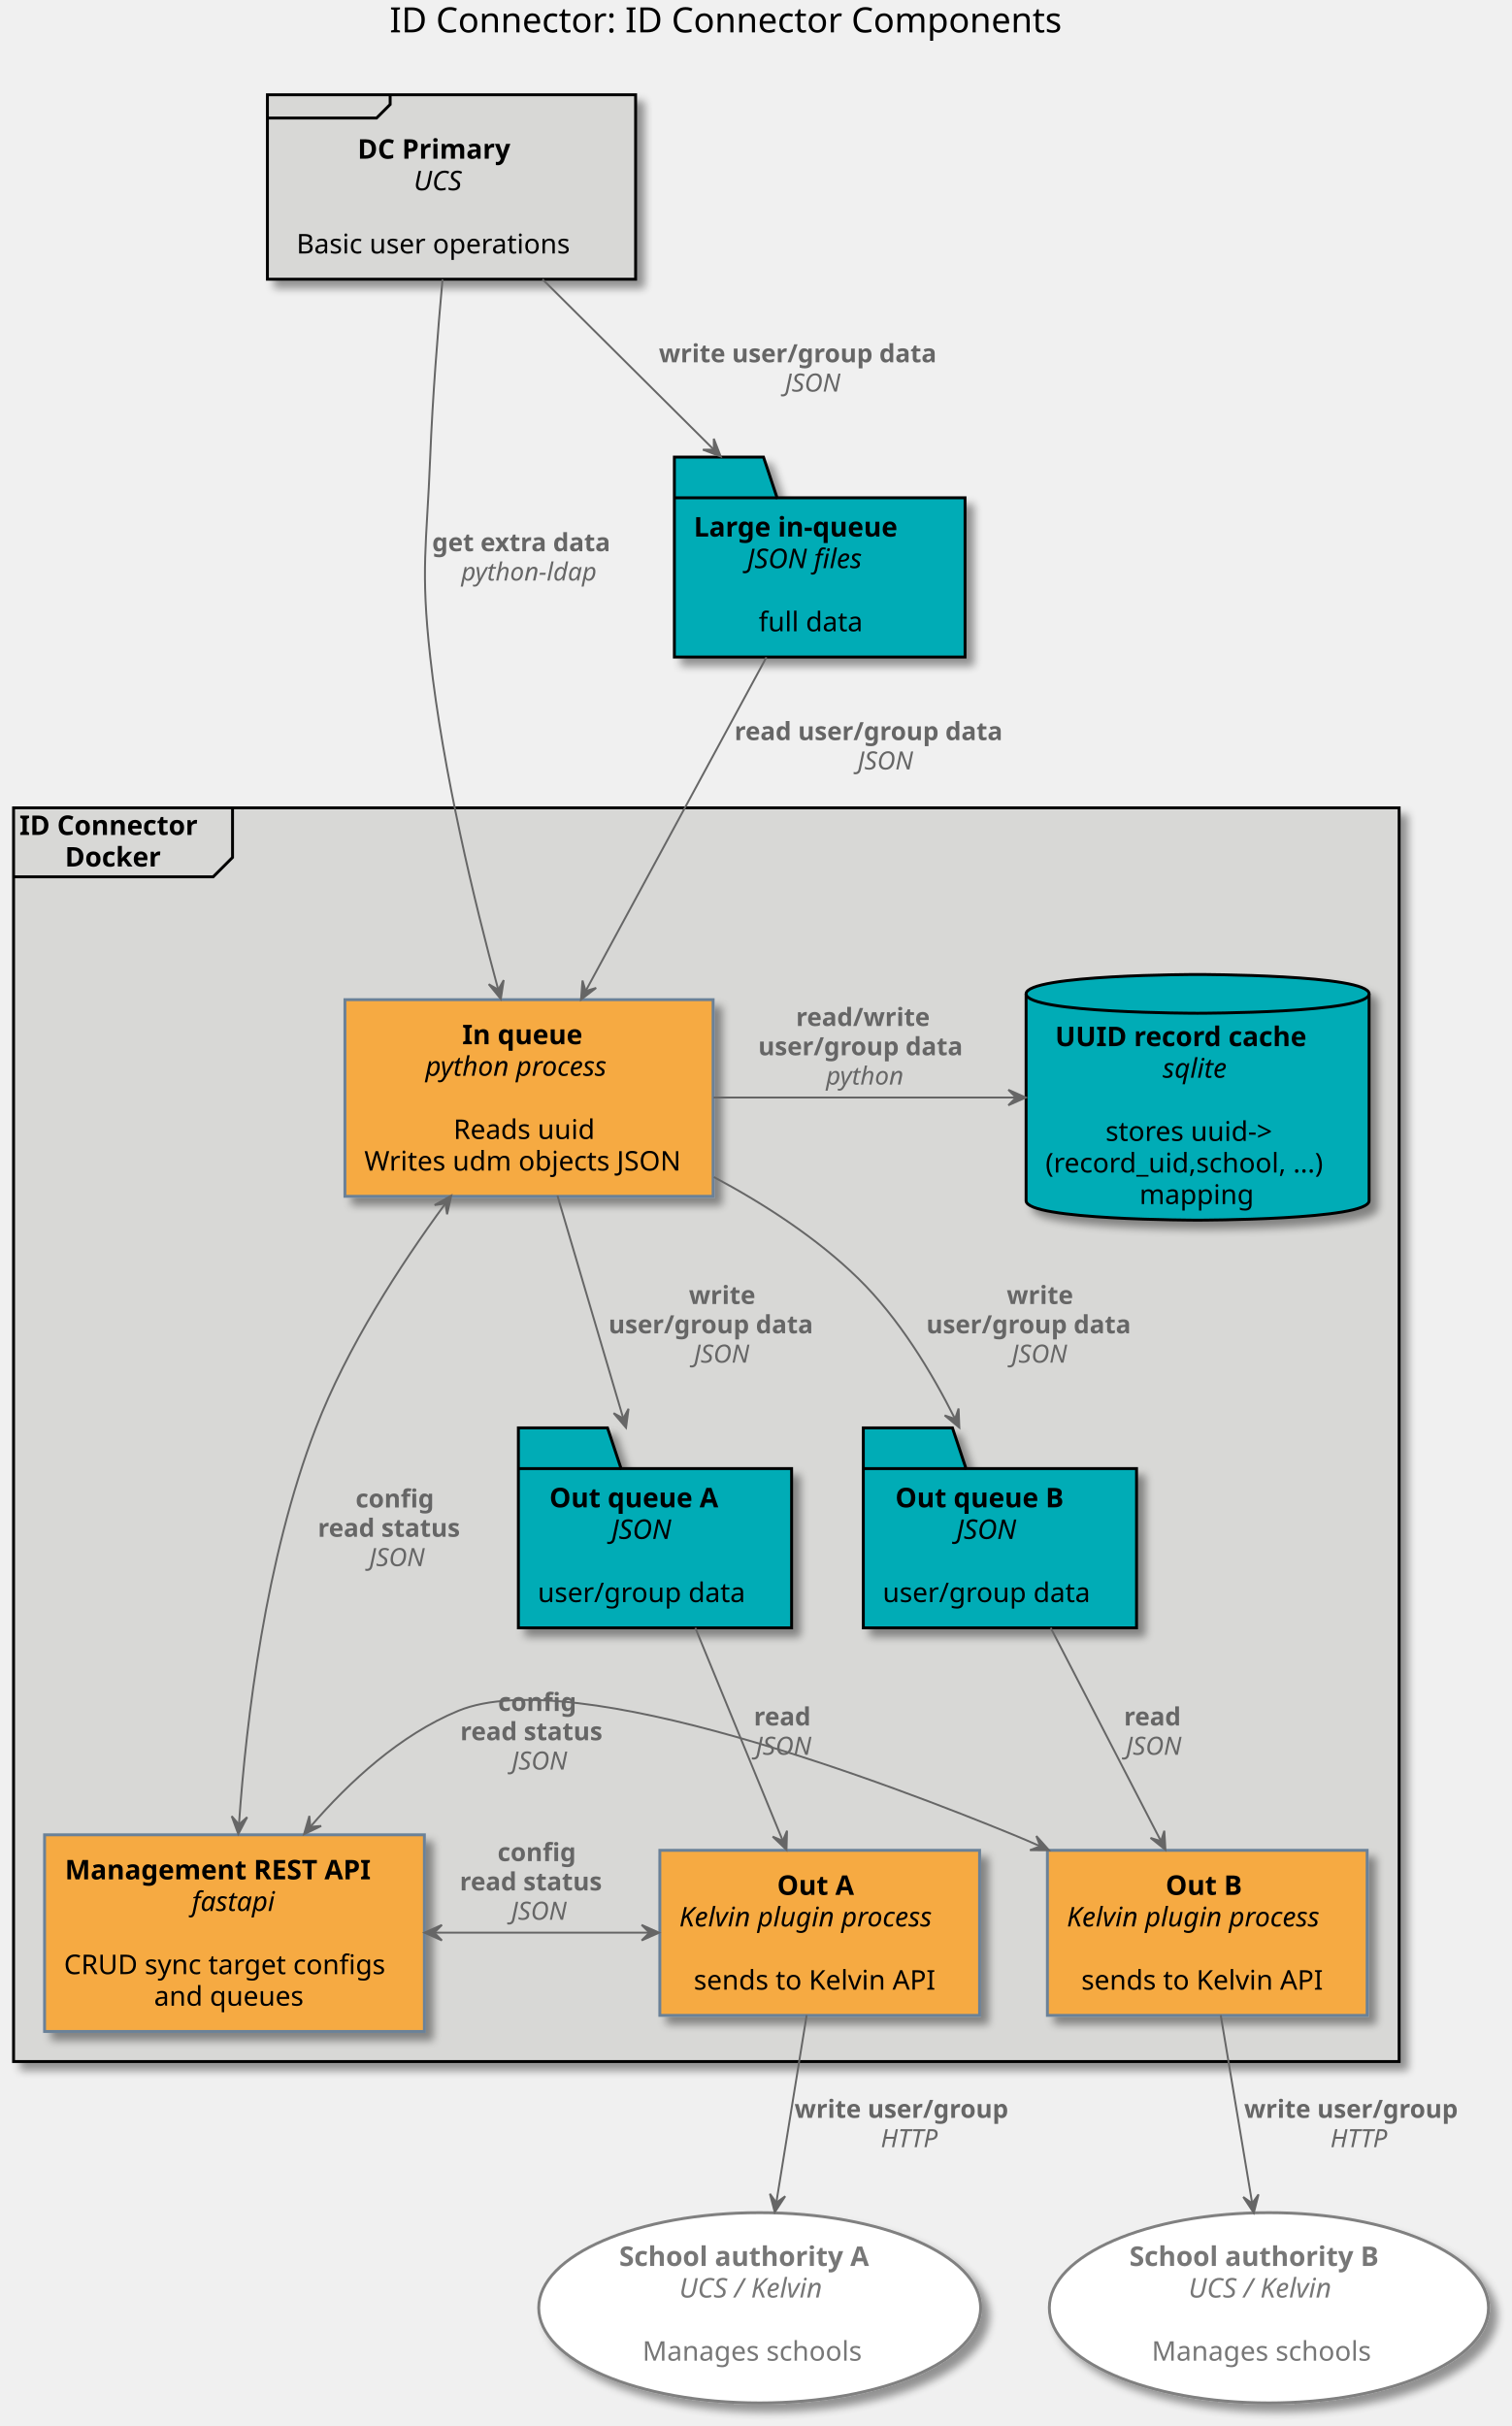
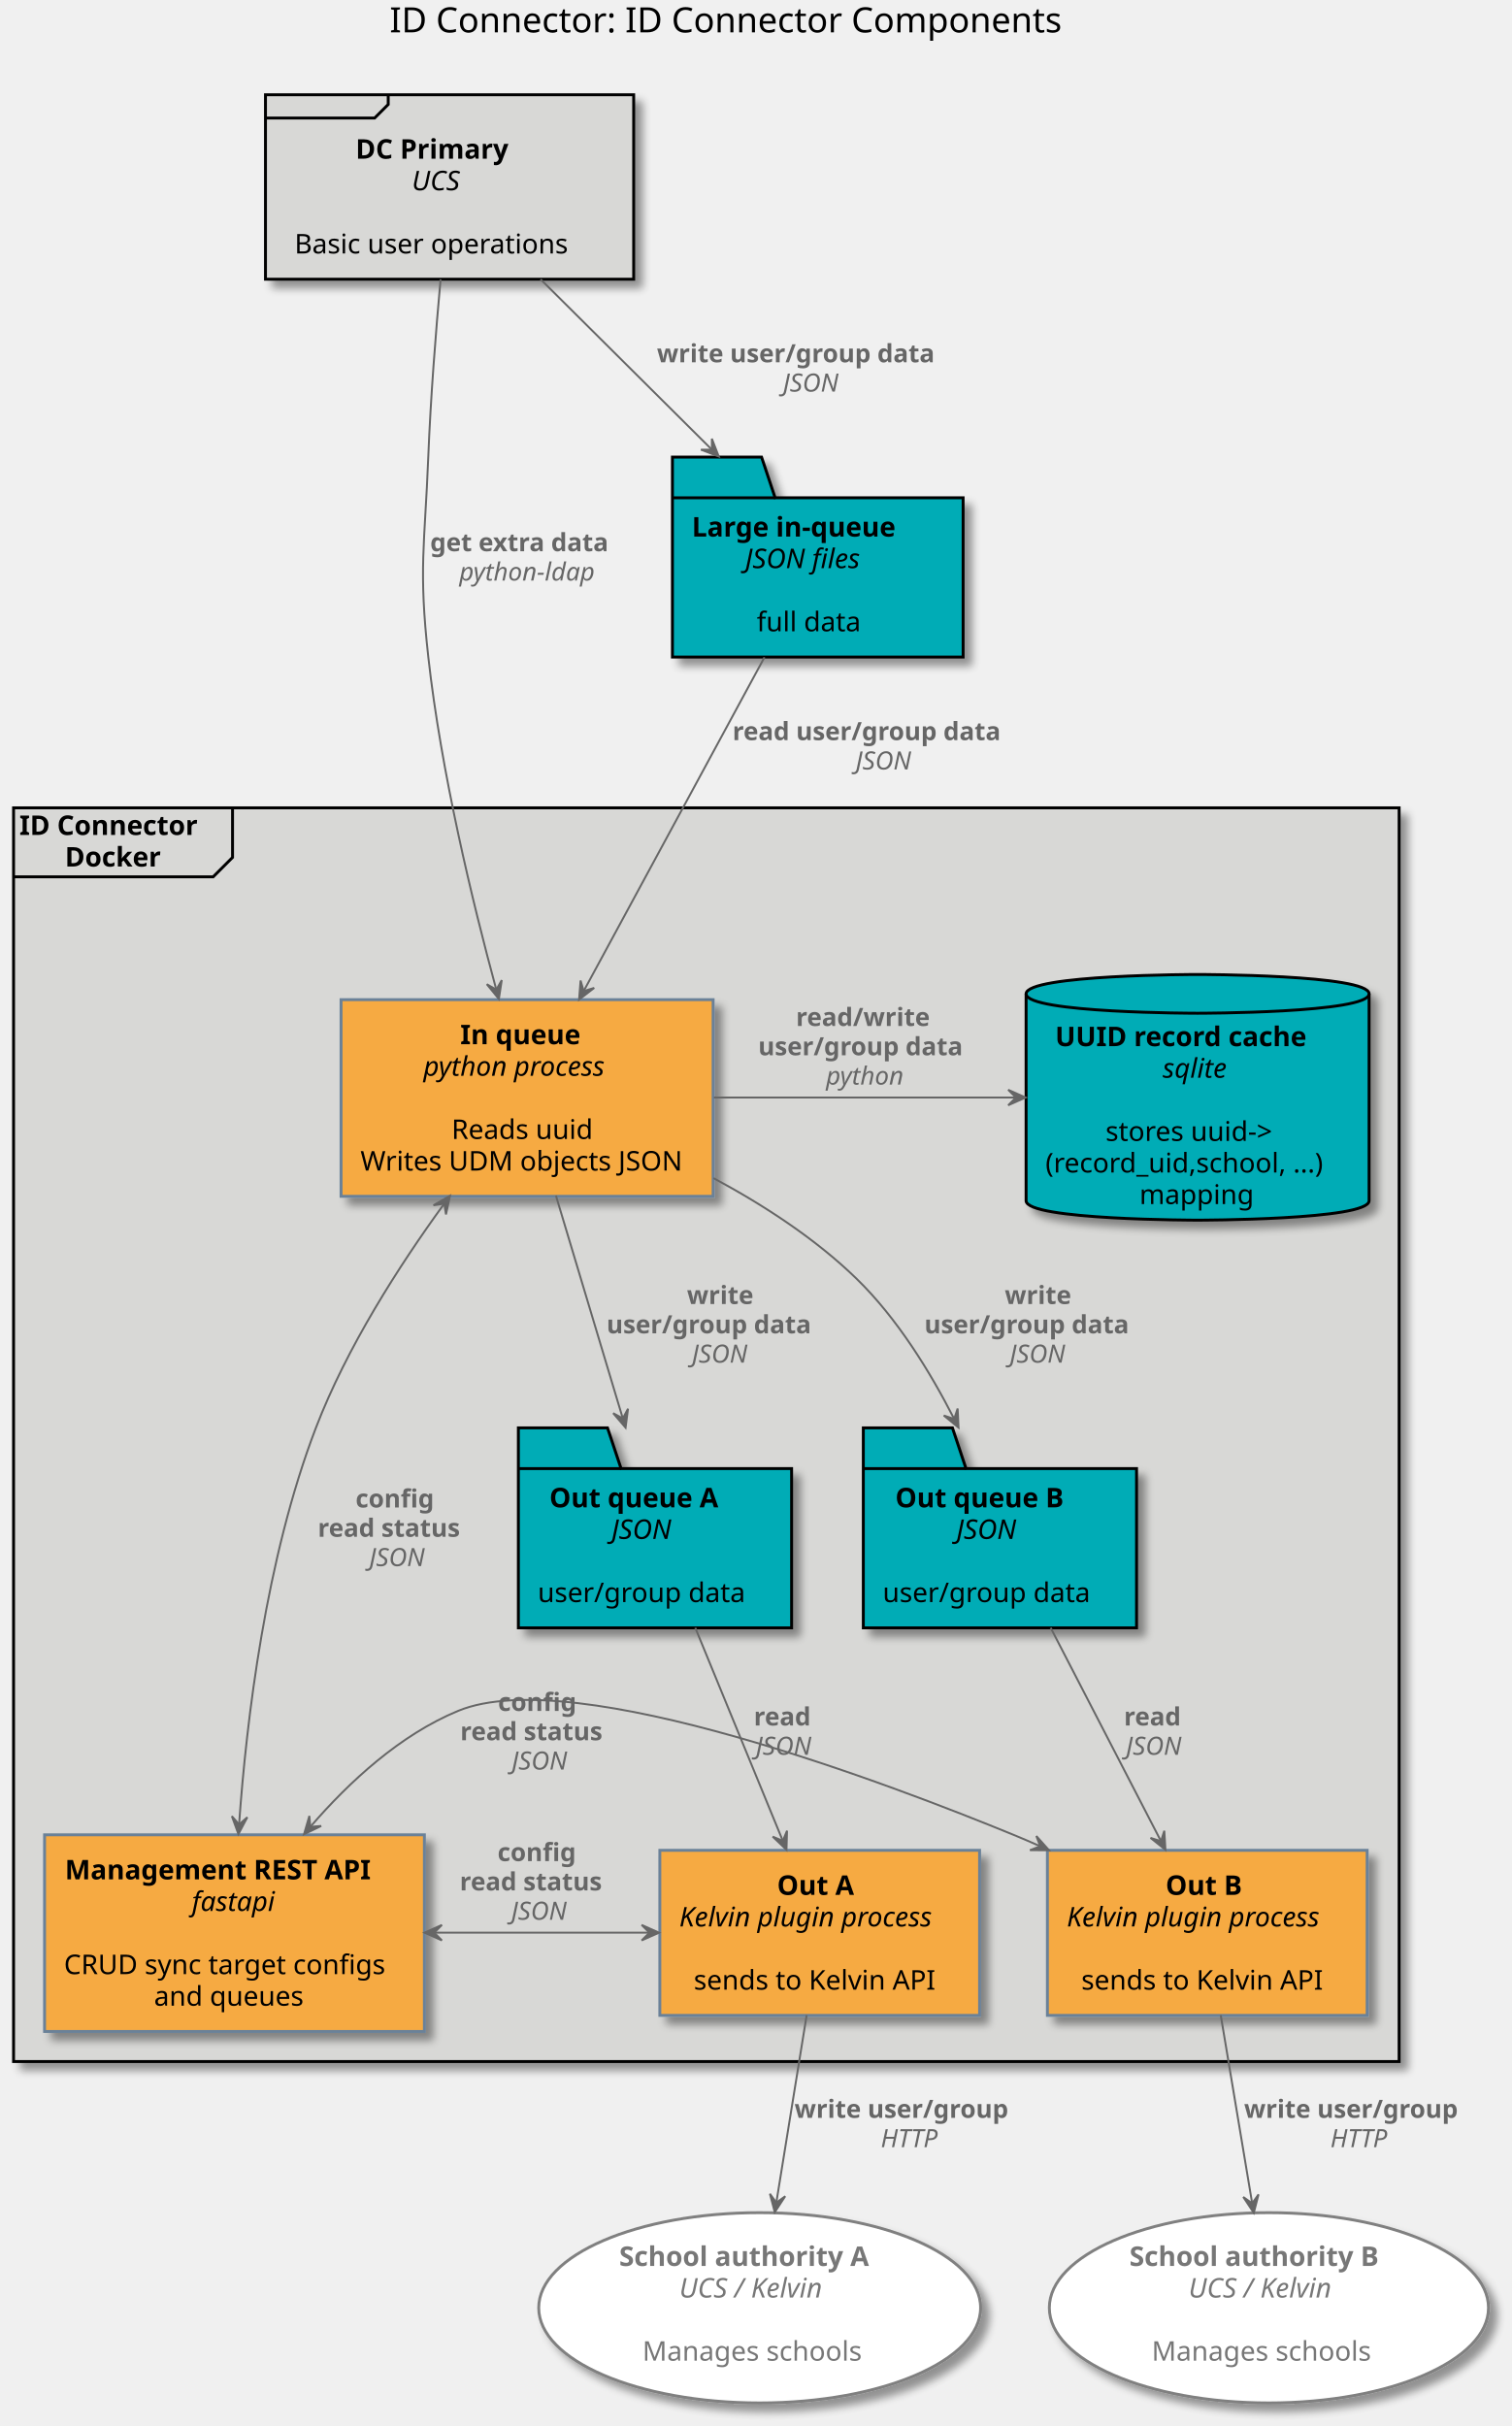
<svg xmlns="http://www.w3.org/2000/svg" contentScriptType="application/ecmascript" contentStyleType="text/css" height="1252px" preserveAspectRatio="none" style="width:780px;height:1252px;background:#FFFFFF;" version="1.1" viewBox="0 0 780 1252" width="780px" zoomAndPan="magnify">
  <defs>
-     <filter height="300%" id="f1hcp6r46yrdnt" width="300%" x="-1" y="-1">
+     <filter height="300%" id="fgqzjzvwko7gp" width="300%" x="-1" y="-1">
      <feGaussianBlur result="blurOut" stdDeviation="2.0" />
      <feColorMatrix in="blurOut" result="blurOut2" type="matrix" values="0 0 0 0 0 0 0 0 0 0 0 0 0 0 0 0 0 0 .4 0" />
      <feOffset dx="4.0" dy="4.0" in="blurOut2" result="blurOut3" />
      <feBlend in="SourceGraphic" in2="blurOut3" mode="normal" />
    </filter>
  </defs>
  <g>
    <text fill="#000000" font-family="sans-serif" font-size="18" lengthAdjust="spacing" textLength="365" x="201.059" y="16.708">ID Connector: ID Connector Components</text>
    <text fill="#000000" font-family="sans-serif" font-size="18" lengthAdjust="spacing" textLength="0" x="386.559" y="37.661" />
-     <rect fill="#D8D8D6" filter="url(#f1hcp6r46yrdnt)" height="647" style="stroke:#000000;stroke-width:1.5;" width="715" x="7" y="416.906" />
+     <rect fill="#D8D8D6" filter="url(#fgqzjzvwko7gp)" height="647" style="stroke:#000000;stroke-width:1.5;" width="715" x="7" y="416.906" />
    <path d="M120,416.906 L120,442.5 L110,452.5 L7,452.5 " fill="none" style="stroke:#000000;stroke-width:1.5;" />
    <text fill="#000000" font-family="sans-serif" font-size="14" font-weight="bold" lengthAdjust="spacing" textLength="103" x="10" y="430.901">ID Connector</text>
    <text fill="#000000" font-family="sans-serif" font-size="14" font-weight="bold" lengthAdjust="spacing" textLength="56" x="33.5" y="447.198">Docker</text>
-     <rect fill="#D8D8D6" filter="url(#f1hcp6r46yrdnt)" height="95.188" style="stroke:#000000;stroke-width:1.5;" width="190" x="138" y="48.906" />
-     <path d="M201.333,48.906 L201.333,53.906 L194.333,60.906 L138,60.906 " fill="none" style="stroke:#000000;stroke-width:1.5;" />
-     <text fill="#000000" font-family="sans-serif" font-size="14" font-weight="bold" lengthAdjust="spacing" textLength="87" x="184.5" y="81.901">DC Primary</text>
-     <text fill="#000000" font-family="sans-serif" font-size="14" font-style="italic" lengthAdjust="spacing" textLength="29" x="213.5" y="98.198">UCS</text>
-     <text fill="#000000" font-family="sans-serif" font-size="14" lengthAdjust="spacing" textLength="0" x="230" y="114.495" />
-     <text fill="#000000" font-family="sans-serif" font-size="14" lengthAdjust="spacing" textLength="150" x="153" y="130.792">Basic user operations</text>
-     <rect fill="#F6AA42" filter="url(#f1hcp6r46yrdnt)" height="101.484" style="stroke:#6A8198;stroke-width:1.5;" width="196" x="23" y="946.906" />
+     <rect fill="#D8D8D6" filter="url(#fgqzjzvwko7gp)" height="95.188" style="stroke:#000000;stroke-width:1.5;" width="190" x="137" y="48.906" />
+     <path d="M200.333,48.906 L200.333,53.906 L193.333,60.906 L137,60.906 " fill="none" style="stroke:#000000;stroke-width:1.5;" />
+     <text fill="#000000" font-family="sans-serif" font-size="14" font-weight="bold" lengthAdjust="spacing" textLength="87" x="183.5" y="81.901">DC Primary</text>
+     <text fill="#000000" font-family="sans-serif" font-size="14" font-style="italic" lengthAdjust="spacing" textLength="29" x="212.5" y="98.198">UCS</text>
+     <text fill="#000000" font-family="sans-serif" font-size="14" lengthAdjust="spacing" textLength="0" x="229" y="114.495" />
+     <text fill="#000000" font-family="sans-serif" font-size="14" lengthAdjust="spacing" textLength="150" x="152" y="130.792">Basic user operations</text>
+     <rect fill="#F6AA42" filter="url(#fgqzjzvwko7gp)" height="101.484" style="stroke:#6A8198;stroke-width:1.5;" width="196" x="23" y="946.906" />
    <text fill="#000000" font-family="sans-serif" font-size="14" font-weight="bold" lengthAdjust="spacing" textLength="175" x="33.5" y="969.901">Management REST API</text>
    <text fill="#000000" font-family="sans-serif" font-size="14" font-style="italic" lengthAdjust="spacing" textLength="44" x="99" y="986.198">fastapi</text>
    <text fill="#000000" font-family="sans-serif" font-size="14" lengthAdjust="spacing" textLength="0" x="123" y="1002.495" />
    <text fill="#000000" font-family="sans-serif" font-size="14" lengthAdjust="spacing" textLength="176" x="33" y="1018.792">CRUD sync target configs</text>
    <text fill="#000000" font-family="sans-serif" font-size="14" lengthAdjust="spacing" textLength="83" x="79.5" y="1035.089">and queues</text>
-     <rect fill="#F6AA42" filter="url(#f1hcp6r46yrdnt)" height="101.484" style="stroke:#6A8198;stroke-width:1.5;" width="190" x="178" y="515.906" />
-     <text fill="#000000" font-family="sans-serif" font-size="14" font-weight="bold" lengthAdjust="spacing" textLength="69" x="238.5" y="538.901">In queue</text>
-     <text fill="#000000" font-family="sans-serif" font-size="14" font-style="italic" lengthAdjust="spacing" textLength="107" x="219.5" y="555.198">python process</text>
-     <text fill="#000000" font-family="sans-serif" font-size="14" lengthAdjust="spacing" textLength="0" x="275" y="571.495" />
-     <text fill="#000000" font-family="sans-serif" font-size="14" lengthAdjust="spacing" textLength="78" x="234" y="587.792">Reads uuid</text>
-     <text fill="#000000" font-family="sans-serif" font-size="14" lengthAdjust="spacing" textLength="170" x="188" y="604.089">Writes udm objects JSON</text>
-     <path d="M529.5,512.906 C529.5,502.906 618,502.906 618,502.906 C618,502.906 706.5,502.906 706.5,512.906 L706.5,619.688 C706.5,629.688 618,629.688 618,629.688 C618,629.688 529.5,629.688 529.5,619.688 L529.5,512.906 " fill="#00ACB6" filter="url(#f1hcp6r46yrdnt)" style="stroke:#000000;stroke-width:1.5;" />
+     <rect fill="#F6AA42" filter="url(#fgqzjzvwko7gp)" height="101.484" style="stroke:#6A8198;stroke-width:1.5;" width="192" x="176" y="515.906" />
+     <text fill="#000000" font-family="sans-serif" font-size="14" font-weight="bold" lengthAdjust="spacing" textLength="69" x="237.5" y="538.901">In queue</text>
+     <text fill="#000000" font-family="sans-serif" font-size="14" font-style="italic" lengthAdjust="spacing" textLength="107" x="218.5" y="555.198">python process</text>
+     <text fill="#000000" font-family="sans-serif" font-size="14" lengthAdjust="spacing" textLength="0" x="274" y="571.495" />
+     <text fill="#000000" font-family="sans-serif" font-size="14" lengthAdjust="spacing" textLength="78" x="233" y="587.792">Reads uuid</text>
+     <text fill="#000000" font-family="sans-serif" font-size="14" lengthAdjust="spacing" textLength="172" x="186" y="604.089">Writes UDM objects JSON</text>
+     <path d="M529.5,512.906 C529.5,502.906 618,502.906 618,502.906 C618,502.906 706.5,502.906 706.5,512.906 L706.5,619.688 C706.5,629.688 618,629.688 618,629.688 C618,629.688 529.5,629.688 529.5,619.688 L529.5,512.906 " fill="#00ACB6" filter="url(#fgqzjzvwko7gp)" style="stroke:#000000;stroke-width:1.5;" />
    <path d="M529.5,512.906 C529.5,522.906 618,522.906 618,522.906 C618,522.906 706.5,522.906 706.5,512.906 " fill="none" style="stroke:#000000;stroke-width:1.5;" />
    <text fill="#000000" font-family="sans-serif" font-size="14" font-weight="bold" lengthAdjust="spacing" textLength="147" x="544.5" y="539.901">UUID record cache</text>
    <text fill="#000000" font-family="sans-serif" font-size="14" font-style="italic" lengthAdjust="spacing" textLength="36" x="600" y="556.198">sqlite</text>
    <text fill="#000000" font-family="sans-serif" font-size="14" lengthAdjust="spacing" textLength="0" x="620" y="572.495" />
    <text fill="#000000" font-family="sans-serif" font-size="14" lengthAdjust="spacing" textLength="95" x="570.5" y="588.792">stores uuid-&gt;</text>
    <text fill="#000000" font-family="sans-serif" font-size="14" lengthAdjust="spacing" textLength="153" x="539.5" y="605.089">(record_uid,school, ...)</text>
    <text fill="#000000" font-family="sans-serif" font-size="14" lengthAdjust="spacing" textLength="60" x="588" y="621.386">mapping</text>
-     <polygon fill="#00ACB6" filter="url(#f1hcp6r46yrdnt)" points="267.5,736.906,313.5,736.906,320.5,757.906,408.5,757.906,408.5,840.094,267.5,840.094,267.5,736.906" style="stroke:#000000;stroke-width:1.5;" />
+     <polygon fill="#00ACB6" filter="url(#fgqzjzvwko7gp)" points="267.5,736.906,313.5,736.906,320.5,757.906,408.5,757.906,408.5,840.094,267.5,840.094,267.5,736.906" style="stroke:#000000;stroke-width:1.5;" />
    <line style="stroke:#000000;stroke-width:1.5;" x1="267.5" x2="320.5" y1="757.906" y2="757.906" />
    <text fill="#000000" font-family="sans-serif" font-size="14" font-weight="bold" lengthAdjust="spacing" textLength="99" x="283.5" y="777.901">Out queue A</text>
    <text fill="#000000" font-family="sans-serif" font-size="14" font-style="italic" lengthAdjust="spacing" textLength="35" x="315.5" y="794.198">JSON</text>
    <text fill="#000000" font-family="sans-serif" font-size="14" lengthAdjust="spacing" textLength="0" x="335" y="810.495" />
    <text fill="#000000" font-family="sans-serif" font-size="14" lengthAdjust="spacing" textLength="111" x="277.5" y="826.792">user/group data</text>
-     <polygon fill="#00ACB6" filter="url(#f1hcp6r46yrdnt)" points="445.5,736.906,491.5,736.906,498.5,757.906,586.5,757.906,586.5,840.094,445.5,840.094,445.5,736.906" style="stroke:#000000;stroke-width:1.5;" />
+     <polygon fill="#00ACB6" filter="url(#fgqzjzvwko7gp)" points="445.5,736.906,491.5,736.906,498.5,757.906,586.5,757.906,586.5,840.094,445.5,840.094,445.5,736.906" style="stroke:#000000;stroke-width:1.5;" />
    <line style="stroke:#000000;stroke-width:1.5;" x1="445.5" x2="498.5" y1="757.906" y2="757.906" />
    <text fill="#000000" font-family="sans-serif" font-size="14" font-weight="bold" lengthAdjust="spacing" textLength="98" x="462" y="777.901">Out queue B</text>
    <text fill="#000000" font-family="sans-serif" font-size="14" font-style="italic" lengthAdjust="spacing" textLength="35" x="493.5" y="794.198">JSON</text>
    <text fill="#000000" font-family="sans-serif" font-size="14" lengthAdjust="spacing" textLength="0" x="513" y="810.495" />
    <text fill="#000000" font-family="sans-serif" font-size="14" lengthAdjust="spacing" textLength="111" x="455.5" y="826.792">user/group data</text>
-     <rect fill="#F6AA42" filter="url(#f1hcp6r46yrdnt)" height="85.188" style="stroke:#6A8198;stroke-width:1.5;" width="165" x="540.5" y="954.906" />
+     <rect fill="#F6AA42" filter="url(#fgqzjzvwko7gp)" height="85.188" style="stroke:#6A8198;stroke-width:1.5;" width="165" x="540.5" y="954.906" />
    <text fill="#000000" font-family="sans-serif" font-size="14" font-weight="bold" lengthAdjust="spacing" textLength="43" x="601.5" y="977.901">Out B</text>
    <text fill="#000000" font-family="sans-serif" font-size="14" font-style="italic" lengthAdjust="spacing" textLength="145" x="550.5" y="994.198">Kelvin plugin process</text>
    <text fill="#000000" font-family="sans-serif" font-size="14" lengthAdjust="spacing" textLength="0" x="625" y="1010.495" />
    <text fill="#000000" font-family="sans-serif" font-size="14" lengthAdjust="spacing" textLength="130" x="558" y="1026.792">sends to Kelvin API</text>
-     <rect fill="#F6AA42" filter="url(#f1hcp6r46yrdnt)" height="85.188" style="stroke:#6A8198;stroke-width:1.5;" width="165" x="340.5" y="954.906" />
+     <rect fill="#F6AA42" filter="url(#fgqzjzvwko7gp)" height="85.188" style="stroke:#6A8198;stroke-width:1.5;" width="165" x="340.5" y="954.906" />
    <text fill="#000000" font-family="sans-serif" font-size="14" font-weight="bold" lengthAdjust="spacing" textLength="44" x="401" y="977.901">Out A</text>
    <text fill="#000000" font-family="sans-serif" font-size="14" font-style="italic" lengthAdjust="spacing" textLength="145" x="350.5" y="994.198">Kelvin plugin process</text>
    <text fill="#000000" font-family="sans-serif" font-size="14" lengthAdjust="spacing" textLength="0" x="425" y="1010.495" />
    <text fill="#000000" font-family="sans-serif" font-size="14" lengthAdjust="spacing" textLength="130" x="358" y="1026.792">sends to Kelvin API</text>
-     <polygon fill="#00ACB6" filter="url(#f1hcp6r46yrdnt)" points="348,235.906,394,235.906,401,256.906,498,256.906,498,339.094,348,339.094,348,235.906" style="stroke:#000000;stroke-width:1.5;" />
-     <line style="stroke:#000000;stroke-width:1.5;" x1="348" x2="401" y1="256.906" y2="256.906" />
-     <text fill="#000000" font-family="sans-serif" font-size="14" font-weight="bold" lengthAdjust="spacing" textLength="120" x="358" y="276.901">Large in-queue</text>
-     <text fill="#000000" font-family="sans-serif" font-size="14" font-style="italic" lengthAdjust="spacing" textLength="65" x="385.5" y="293.198">JSON files</text>
-     <text fill="#000000" font-family="sans-serif" font-size="14" lengthAdjust="spacing" textLength="0" x="420" y="309.495" />
-     <text fill="#000000" font-family="sans-serif" font-size="14" lengthAdjust="spacing" textLength="53" x="391.5" y="325.792">full data</text>
-     <ellipse cx="392.016" cy="1191.001" fill="#FFFFFF" filter="url(#f1hcp6r46yrdnt)" rx="114.016" ry="49.094" style="stroke:#808080;stroke-width:1.5;" />
+     <polygon fill="#00ACB6" filter="url(#fgqzjzvwko7gp)" points="347,235.906,393,235.906,400,256.906,497,256.906,497,339.094,347,339.094,347,235.906" style="stroke:#000000;stroke-width:1.5;" />
+     <line style="stroke:#000000;stroke-width:1.5;" x1="347" x2="400" y1="256.906" y2="256.906" />
+     <text fill="#000000" font-family="sans-serif" font-size="14" font-weight="bold" lengthAdjust="spacing" textLength="120" x="357" y="276.901">Large in-queue</text>
+     <text fill="#000000" font-family="sans-serif" font-size="14" font-style="italic" lengthAdjust="spacing" textLength="65" x="384.5" y="293.198">JSON files</text>
+     <text fill="#000000" font-family="sans-serif" font-size="14" lengthAdjust="spacing" textLength="0" x="419" y="309.495" />
+     <text fill="#000000" font-family="sans-serif" font-size="14" lengthAdjust="spacing" textLength="53" x="390.5" y="325.792">full data</text>
+     <ellipse cx="392.016" cy="1191.001" fill="#FFFFFF" filter="url(#fgqzjzvwko7gp)" rx="114.016" ry="49.094" style="stroke:#808080;stroke-width:1.5;" />
    <text fill="#777777" font-family="sans-serif" font-size="14" font-weight="bold" lengthAdjust="spacing" textLength="145" x="319.516" y="1169.402">School authority A</text>
    <text fill="#777777" font-family="sans-serif" font-size="14" font-style="italic" lengthAdjust="spacing" textLength="83" x="350.516" y="1185.699">UCS / Kelvin</text>
    <text fill="#777777" font-family="sans-serif" font-size="14" lengthAdjust="spacing" textLength="0" x="394.016" y="1201.996" />
    <text fill="#777777" font-family="sans-serif" font-size="14" lengthAdjust="spacing" textLength="121" x="331.516" y="1218.293">Manages schools</text>
-     <ellipse cx="654.809" cy="1191.001" fill="#FFFFFF" filter="url(#f1hcp6r46yrdnt)" rx="113.309" ry="49.094" style="stroke:#808080;stroke-width:1.5;" />
+     <ellipse cx="654.809" cy="1191.001" fill="#FFFFFF" filter="url(#fgqzjzvwko7gp)" rx="113.309" ry="49.094" style="stroke:#808080;stroke-width:1.5;" />
    <text fill="#777777" font-family="sans-serif" font-size="14" font-weight="bold" lengthAdjust="spacing" textLength="144" x="582.809" y="1169.402">School authority B</text>
    <text fill="#777777" font-family="sans-serif" font-size="14" font-style="italic" lengthAdjust="spacing" textLength="83" x="613.309" y="1185.699">UCS / Kelvin</text>
    <text fill="#777777" font-family="sans-serif" font-size="14" lengthAdjust="spacing" textLength="0" x="656.809" y="1201.996" />
    <text fill="#777777" font-family="sans-serif" font-size="14" lengthAdjust="spacing" textLength="121" x="594.309" y="1218.293">Manages schools</text>
-     <path d="M279.97,144.126 C306.68,170.696 340.27,204.106 368.18,231.876 " fill="none" id="primary-to-large_queue" style="stroke:#666666;stroke-width:1.0;" />
-     <polygon fill="#666666" points="371.91,235.586,368.356,226.401,368.367,232.058,362.711,232.069,371.91,235.586" style="stroke:#666666;stroke-width:1.0;" />
-     <text fill="#666666" font-family="sans-serif" font-size="13" font-weight="bold" lengthAdjust="spacing" textLength="162" x="340" y="186.973">write user/group data</text>
-     <text fill="#666666" font-family="sans-serif" font-size="13" font-style="italic" lengthAdjust="spacing" textLength="32" x="405" y="202.106">JSON</text>
-     <path d="M395.49,339.216 C369.05,388.026 329.24,461.546 302.24,511.406 " fill="none" id="large_queue-to-daemon" style="stroke:#666666;stroke-width:1.0;" />
-     <polygon fill="#666666" points="299.83,515.856,307.629,509.842,302.208,511.458,300.592,506.037,299.83,515.856" style="stroke:#666666;stroke-width:1.0;" />
-     <text fill="#666666" font-family="sans-serif" font-size="13" font-weight="bold" lengthAdjust="spacing" textLength="159" x="379" y="381.973">read user/group data</text>
-     <text fill="#666666" font-family="sans-serif" font-size="13" font-style="italic" lengthAdjust="spacing" textLength="32" x="442.5" y="397.106">JSON</text>
-     <path d="M368.19,566.406 C416.78,566.406 475.69,566.406 524.09,566.406 " fill="none" id="daemon-to-sqlite" style="stroke:#666666;stroke-width:1.0;" />
-     <polygon fill="#666666" points="529.34,566.406,520.34,562.406,524.34,566.406,520.34,570.406,529.34,566.406" style="stroke:#666666;stroke-width:1.0;" />
+     <path d="M278.97,144.126 C305.68,170.696 339.27,204.106 367.18,231.876 " fill="none" id="primary-to-large_queue" style="stroke:#666666;stroke-width:1.0;" />
+     <polygon fill="#666666" points="370.91,235.586,367.356,226.401,367.367,232.058,361.711,232.069,370.91,235.586" style="stroke:#666666;stroke-width:1.0;" />
+     <text fill="#666666" font-family="sans-serif" font-size="13" font-weight="bold" lengthAdjust="spacing" textLength="162" x="339" y="186.973">write user/group data</text>
+     <text fill="#666666" font-family="sans-serif" font-size="13" font-style="italic" lengthAdjust="spacing" textLength="32" x="404" y="202.106">JSON</text>
+     <path d="M394.49,339.216 C368.05,388.026 328.24,461.546 301.24,511.406 " fill="none" id="large_queue-to-daemon" style="stroke:#666666;stroke-width:1.0;" />
+     <polygon fill="#666666" points="298.83,515.856,306.629,509.842,301.208,511.458,299.592,506.037,298.83,515.856" style="stroke:#666666;stroke-width:1.0;" />
+     <text fill="#666666" font-family="sans-serif" font-size="13" font-weight="bold" lengthAdjust="spacing" textLength="159" x="378" y="381.973">read user/group data</text>
+     <text fill="#666666" font-family="sans-serif" font-size="13" font-style="italic" lengthAdjust="spacing" textLength="32" x="441.5" y="397.106">JSON</text>
+     <path d="M368.38,566.406 C417,566.406 475.73,566.406 524.01,566.406 " fill="none" id="daemon-to-sqlite" style="stroke:#666666;stroke-width:1.0;" />
+     <polygon fill="#666666" points="529.25,566.406,520.25,562.406,524.25,566.406,520.25,570.406,529.25,566.406" style="stroke:#666666;stroke-width:1.0;" />
    <text fill="#666666" font-family="sans-serif" font-size="13" font-weight="bold" lengthAdjust="spacing" textLength="76" x="410.75" y="529.473">read/write</text>
    <text fill="#666666" font-family="sans-serif" font-size="13" font-weight="bold" lengthAdjust="spacing" textLength="120" x="391.25" y="544.606">user/group data</text>
    <text fill="#666666" font-family="sans-serif" font-size="13" font-style="italic" lengthAdjust="spacing" textLength="45" x="426.25" y="559.739">python</text>
-     <path d="M287.67,617.056 C297.73,651.116 311.1,696.366 321.53,731.666 " fill="none" id="daemon-to-out_queue_a" style="stroke:#666666;stroke-width:1.0;" />
-     <polygon fill="#666666" points="323.05,736.796,324.343,727.033,321.637,732,316.669,729.294,323.05,736.796" style="stroke:#666666;stroke-width:1.0;" />
-     <text fill="#666666" font-family="sans-serif" font-size="13" font-weight="bold" lengthAdjust="spacing" textLength="37" x="355.5" y="672.973">write</text>
-     <text fill="#666666" font-family="sans-serif" font-size="13" font-weight="bold" lengthAdjust="spacing" textLength="120" x="314" y="688.106">user/group data</text>
-     <text fill="#666666" font-family="sans-serif" font-size="13" font-style="italic" lengthAdjust="spacing" textLength="32" x="358" y="703.239">JSON</text>
-     <path d="M368.36,607.436 C394.57,621.436 421.63,638.996 443,659.906 C463.85,680.306 480.64,707.936 492.84,732.256 " fill="none" id="daemon-to-out_queue_b" style="stroke:#666666;stroke-width:1.0;" />
-     <polygon fill="#666666" points="495.06,736.756,494.663,726.915,492.847,732.273,487.49,730.457,495.06,736.756" style="stroke:#666666;stroke-width:1.0;" />
-     <text fill="#666666" font-family="sans-serif" font-size="13" font-weight="bold" lengthAdjust="spacing" textLength="37" x="519.5" y="672.973">write</text>
-     <text fill="#666666" font-family="sans-serif" font-size="13" font-weight="bold" lengthAdjust="spacing" textLength="120" x="478" y="688.106">user/group data</text>
-     <text fill="#666666" font-family="sans-serif" font-size="13" font-style="italic" lengthAdjust="spacing" textLength="32" x="522" y="703.239">JSON</text>
+     <path d="M286.89,617.056 C297.11,651.116 310.69,696.366 321.28,731.666 " fill="none" id="daemon-to-out_queue_a" style="stroke:#666666;stroke-width:1.0;" />
+     <polygon fill="#666666" points="322.82,736.796,324.087,727.029,321.394,732.004,316.419,729.311,322.82,736.796" style="stroke:#666666;stroke-width:1.0;" />
+     <text fill="#666666" font-family="sans-serif" font-size="13" font-weight="bold" lengthAdjust="spacing" textLength="37" x="354.5" y="672.973">write</text>
+     <text fill="#666666" font-family="sans-serif" font-size="13" font-weight="bold" lengthAdjust="spacing" textLength="120" x="313" y="688.106">user/group data</text>
+     <text fill="#666666" font-family="sans-serif" font-size="13" font-style="italic" lengthAdjust="spacing" textLength="32" x="357" y="703.239">JSON</text>
+     <path d="M368.16,607.996 C394.1,621.916 420.81,639.286 442,659.906 C462.98,680.316 479.99,707.946 492.38,732.256 " fill="none" id="daemon-to-out_queue_b" style="stroke:#666666;stroke-width:1.0;" />
+     <polygon fill="#666666" points="494.64,736.756,494.18,726.918,492.398,732.287,487.029,730.505,494.64,736.756" style="stroke:#666666;stroke-width:1.0;" />
+     <text fill="#666666" font-family="sans-serif" font-size="13" font-weight="bold" lengthAdjust="spacing" textLength="37" x="518.5" y="672.973">write</text>
+     <text fill="#666666" font-family="sans-serif" font-size="13" font-weight="bold" lengthAdjust="spacing" textLength="120" x="477" y="688.106">user/group data</text>
+     <text fill="#666666" font-family="sans-serif" font-size="13" font-style="italic" lengthAdjust="spacing" textLength="32" x="521" y="703.239">JSON</text>
    <path d="M358.79,840.046 C372.57,873.586 390.5,917.246 403.91,949.906 " fill="none" id="out_queue_a-to-out_a" style="stroke:#666666;stroke-width:1.0;" />
    <polygon fill="#666666" points="405.85,954.646,406.133,944.801,403.951,950.021,398.732,947.839,405.85,954.646" style="stroke:#666666;stroke-width:1.0;" />
    <text fill="#666666" font-family="sans-serif" font-size="13" font-weight="bold" lengthAdjust="spacing" textLength="34" x="389" y="890.473">read</text>
    <text fill="#666666" font-family="sans-serif" font-size="13" font-style="italic" lengthAdjust="spacing" textLength="32" x="390" y="905.606">JSON</text>
    <path d="M542.18,840.046 C559.51,873.586 582.08,917.246 598.96,949.906 " fill="none" id="out_queue_b-to-out_b" style="stroke:#666666;stroke-width:1.0;" />
    <polygon fill="#666666" points="601.41,954.646,600.825,944.815,599.111,950.206,593.72,948.493,601.41,954.646" style="stroke:#666666;stroke-width:1.0;" />
    <text fill="#666666" font-family="sans-serif" font-size="13" font-weight="bold" lengthAdjust="spacing" textLength="34" x="580" y="890.473">read</text>
    <text fill="#666666" font-family="sans-serif" font-size="13" font-style="italic" lengthAdjust="spacing" textLength="32" x="581" y="905.606">JSON</text>
    <path d="M416.27,1039.956 C411.69,1068.246 405.59,1105.936 400.65,1136.456 " fill="none" id="out_a-to-school_provider_a" style="stroke:#666666;stroke-width:1.0;" />
    <polygon fill="#666666" points="399.81,1141.676,405.2,1133.433,400.611,1136.741,397.304,1132.152,399.81,1141.676" style="stroke:#666666;stroke-width:1.0;" />
    <text fill="#666666" font-family="sans-serif" font-size="13" font-weight="bold" lengthAdjust="spacing" textLength="123" x="410" y="1092.973">write user/group</text>
    <text fill="#666666" font-family="sans-serif" font-size="13" font-style="italic" lengthAdjust="spacing" textLength="34" x="454.5" y="1108.106">HTTP</text>
    <path d="M629.94,1039.956 C634.69,1068.346 641.01,1106.216 646.12,1136.786 " fill="none" id="out_b-to-school_provider_b" style="stroke:#666666;stroke-width:1.0;" />
    <polygon fill="#666666" points="647,1142.016,649.452,1132.478,646.171,1137.085,641.563,1133.804,647,1142.016" style="stroke:#666666;stroke-width:1.0;" />
    <text fill="#666666" font-family="sans-serif" font-size="13" font-weight="bold" lengthAdjust="spacing" textLength="123" x="642" y="1092.973">write user/group</text>
    <text fill="#666666" font-family="sans-serif" font-size="13" font-style="italic" lengthAdjust="spacing" textLength="34" x="686.5" y="1108.106">HTTP</text>
-     <path d="M229.72,621.266 C206.35,653.106 179.07,695.246 163,736.906 C136.99,804.356 127.09,887.676 123.32,941.416 " fill="none" id="daemon-management_api" style="stroke:#666666;stroke-width:1.0;" />
-     <polygon fill="#666666" points="122.97,946.516,127.552,937.798,123.298,941.527,119.569,937.273,122.97,946.516" style="stroke:#666666;stroke-width:1.0;" />
-     <polygon fill="#666666" points="232.85,617.046,224.28,621.9,229.875,621.065,230.71,626.66,232.85,617.046" style="stroke:#666666;stroke-width:1.0;" />
+     <path d="M229.13,621.326 C205.97,653.186 178.94,695.326 163,736.906 C137.13,804.406 127.2,887.716 123.38,941.436 " fill="none" id="daemon-management_api" style="stroke:#666666;stroke-width:1.0;" />
+     <polygon fill="#666666" points="123.03,946.536,127.638,937.832,123.373,941.548,119.657,937.283,123.03,946.536" style="stroke:#666666;stroke-width:1.0;" />
+     <polygon fill="#666666" points="232.22,617.106,223.681,622.014,229.271,621.144,230.141,626.733,232.22,617.106" style="stroke:#666666;stroke-width:1.0;" />
    <text fill="#666666" font-family="sans-serif" font-size="13" font-weight="bold" lengthAdjust="spacing" textLength="46" x="183.5" y="777.973">config</text>
    <text fill="#666666" font-family="sans-serif" font-size="13" font-weight="bold" lengthAdjust="spacing" textLength="85" x="164" y="793.106">read status</text>
    <text fill="#666666" font-family="sans-serif" font-size="13" font-style="italic" lengthAdjust="spacing" textLength="32" x="190.5" y="808.239">JSON</text>
    <path d="M224.12,997.406 C260.19,997.406 300.32,997.406 335.03,997.406 " fill="none" id="management_api-out_a" style="stroke:#666666;stroke-width:1.0;" />
    <polygon fill="#666666" points="340.11,997.406,331.11,993.406,335.11,997.406,331.11,1001.406,340.11,997.406" style="stroke:#666666;stroke-width:1.0;" />
    <polygon fill="#666666" points="219.05,997.406,228.05,1001.406,224.05,997.406,228.05,993.406,219.05,997.406" style="stroke:#666666;stroke-width:1.0;" />
    <text fill="#666666" font-family="sans-serif" font-size="13" font-weight="bold" lengthAdjust="spacing" textLength="46" x="256.75" y="960.473">config</text>
    <text fill="#666666" font-family="sans-serif" font-size="13" font-weight="bold" lengthAdjust="spacing" textLength="85" x="237.25" y="975.606">read status</text>
    <text fill="#666666" font-family="sans-serif" font-size="13" font-style="italic" lengthAdjust="spacing" textLength="32" x="263.75" y="990.739">JSON</text>
    <path d="M160.27,942.626 C180.18,919.566 206.51,895.256 236.5,882.906 C296.82,858.076 462.64,922.166 523,946.906 C527.52,948.756 532.12,950.736 536.73,952.796 " fill="none" id="management_api-out_b" style="stroke:#666666;stroke-width:1.0;" />
    <polygon fill="#666666" points="541.35,954.876,534.793,947.528,536.793,952.819,531.501,954.819,541.35,954.876" style="stroke:#666666;stroke-width:1.0;" />
    <polygon fill="#666666" points="156.88,946.616,165.748,942.331,160.11,942.8,159.642,937.163,156.88,946.616" style="stroke:#666666;stroke-width:1.0;" />
    <text fill="#666666" font-family="sans-serif" font-size="13" font-weight="bold" lengthAdjust="spacing" textLength="46" x="257" y="882.973">config</text>
    <text fill="#666666" font-family="sans-serif" font-size="13" font-weight="bold" lengthAdjust="spacing" textLength="85" x="237.5" y="898.106">read status</text>
    <text fill="#666666" font-family="sans-serif" font-size="13" font-style="italic" lengthAdjust="spacing" textLength="32" x="264" y="913.239">JSON</text>
-     <path d="M228.36,144.146 C225.93,170.976 223.21,205.296 222,235.906 C220.19,281.646 216.94,293.406 222,338.906 C228.62,398.426 244.74,465.156 257.09,510.676 " fill="none" id="primary-to-daemon" style="stroke:#666666;stroke-width:1.0;" />
-     <polygon fill="#666666" points="258.43,515.566,259.926,505.832,257.117,510.742,252.207,507.933,258.43,515.566" style="stroke:#666666;stroke-width:1.0;" />
-     <text fill="#666666" font-family="sans-serif" font-size="13" font-weight="bold" lengthAdjust="spacing" textLength="107" x="223" y="284.473">get extra data</text>
-     <text fill="#666666" font-family="sans-serif" font-size="13" font-style="italic" lengthAdjust="spacing" textLength="77" x="238" y="299.606">python-ldap</text>
+     <path d="M227.36,144.146 C224.93,170.976 222.21,205.296 221,235.906 C219.19,281.646 215.94,293.406 221,338.906 C227.62,398.426 243.74,465.156 256.09,510.676 " fill="none" id="primary-to-daemon" style="stroke:#666666;stroke-width:1.0;" />
+     <polygon fill="#666666" points="257.43,515.566,258.926,505.832,256.117,510.742,251.207,507.933,257.43,515.566" style="stroke:#666666;stroke-width:1.0;" />
+     <text fill="#666666" font-family="sans-serif" font-size="13" font-weight="bold" lengthAdjust="spacing" textLength="107" x="222" y="284.473">get extra data</text>
+     <text fill="#666666" font-family="sans-serif" font-size="13" font-style="italic" lengthAdjust="spacing" textLength="77" x="237" y="299.606">python-ldap</text>
  </g>
</svg>
